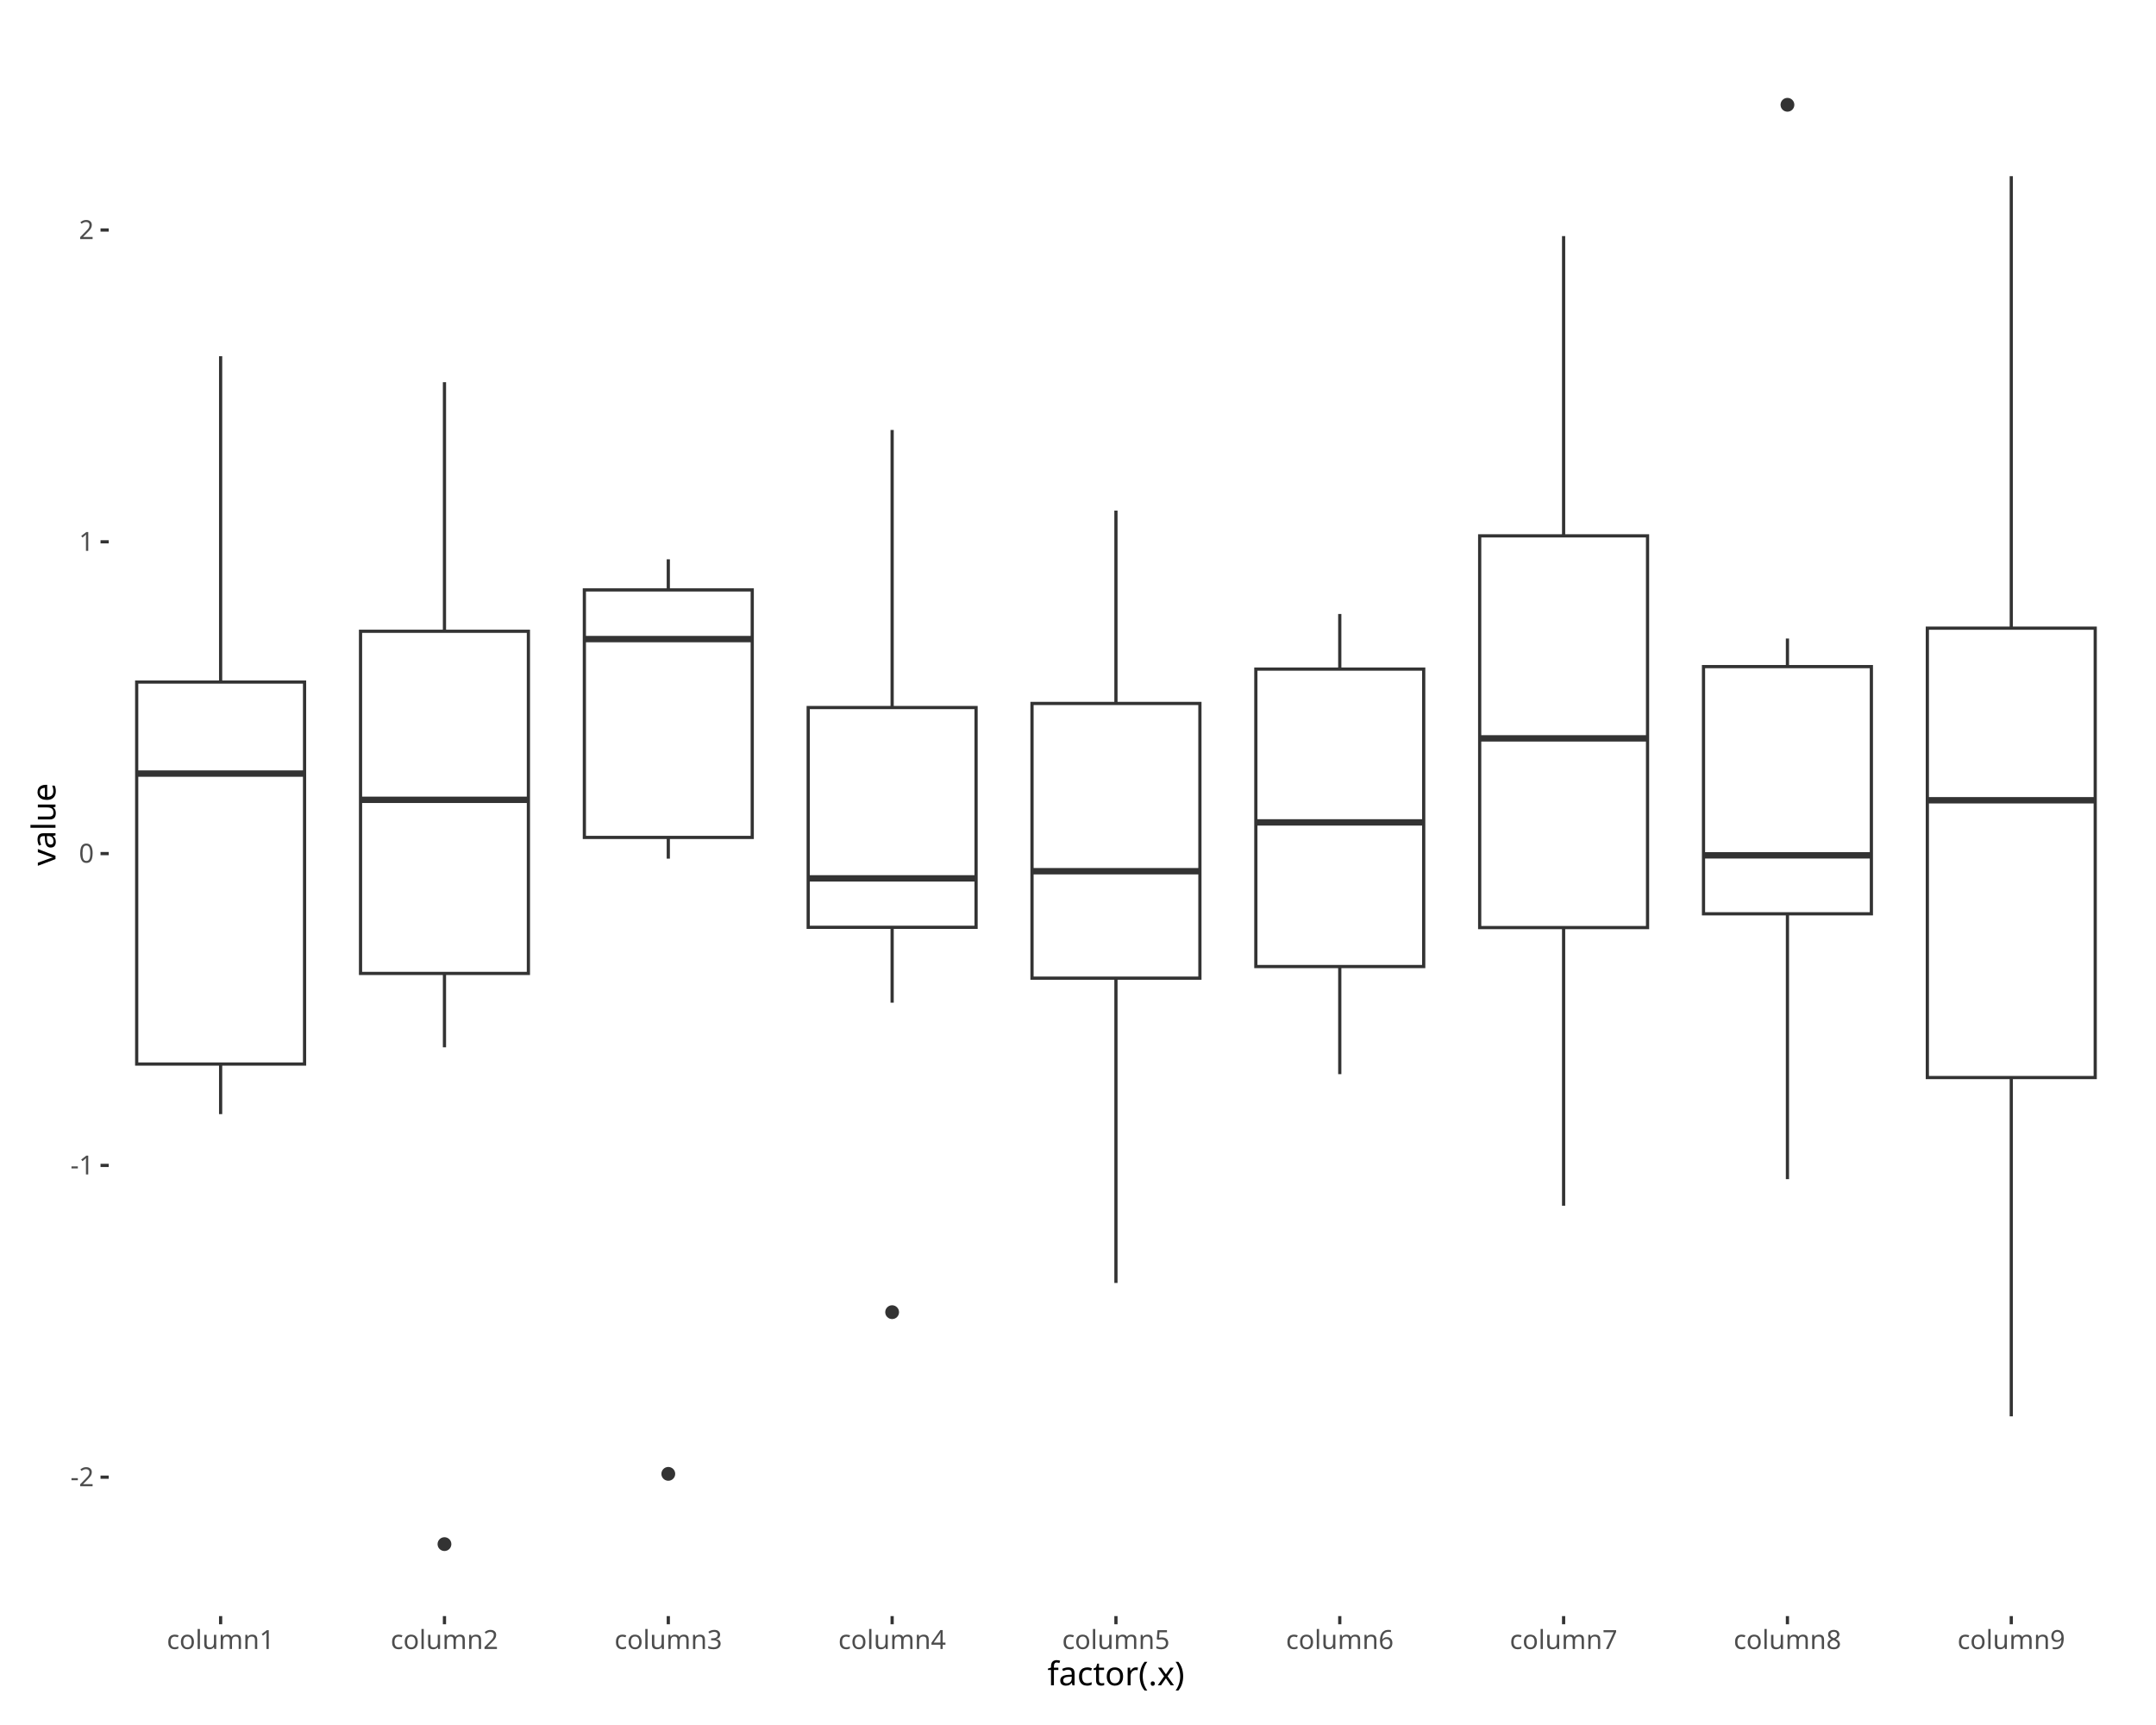
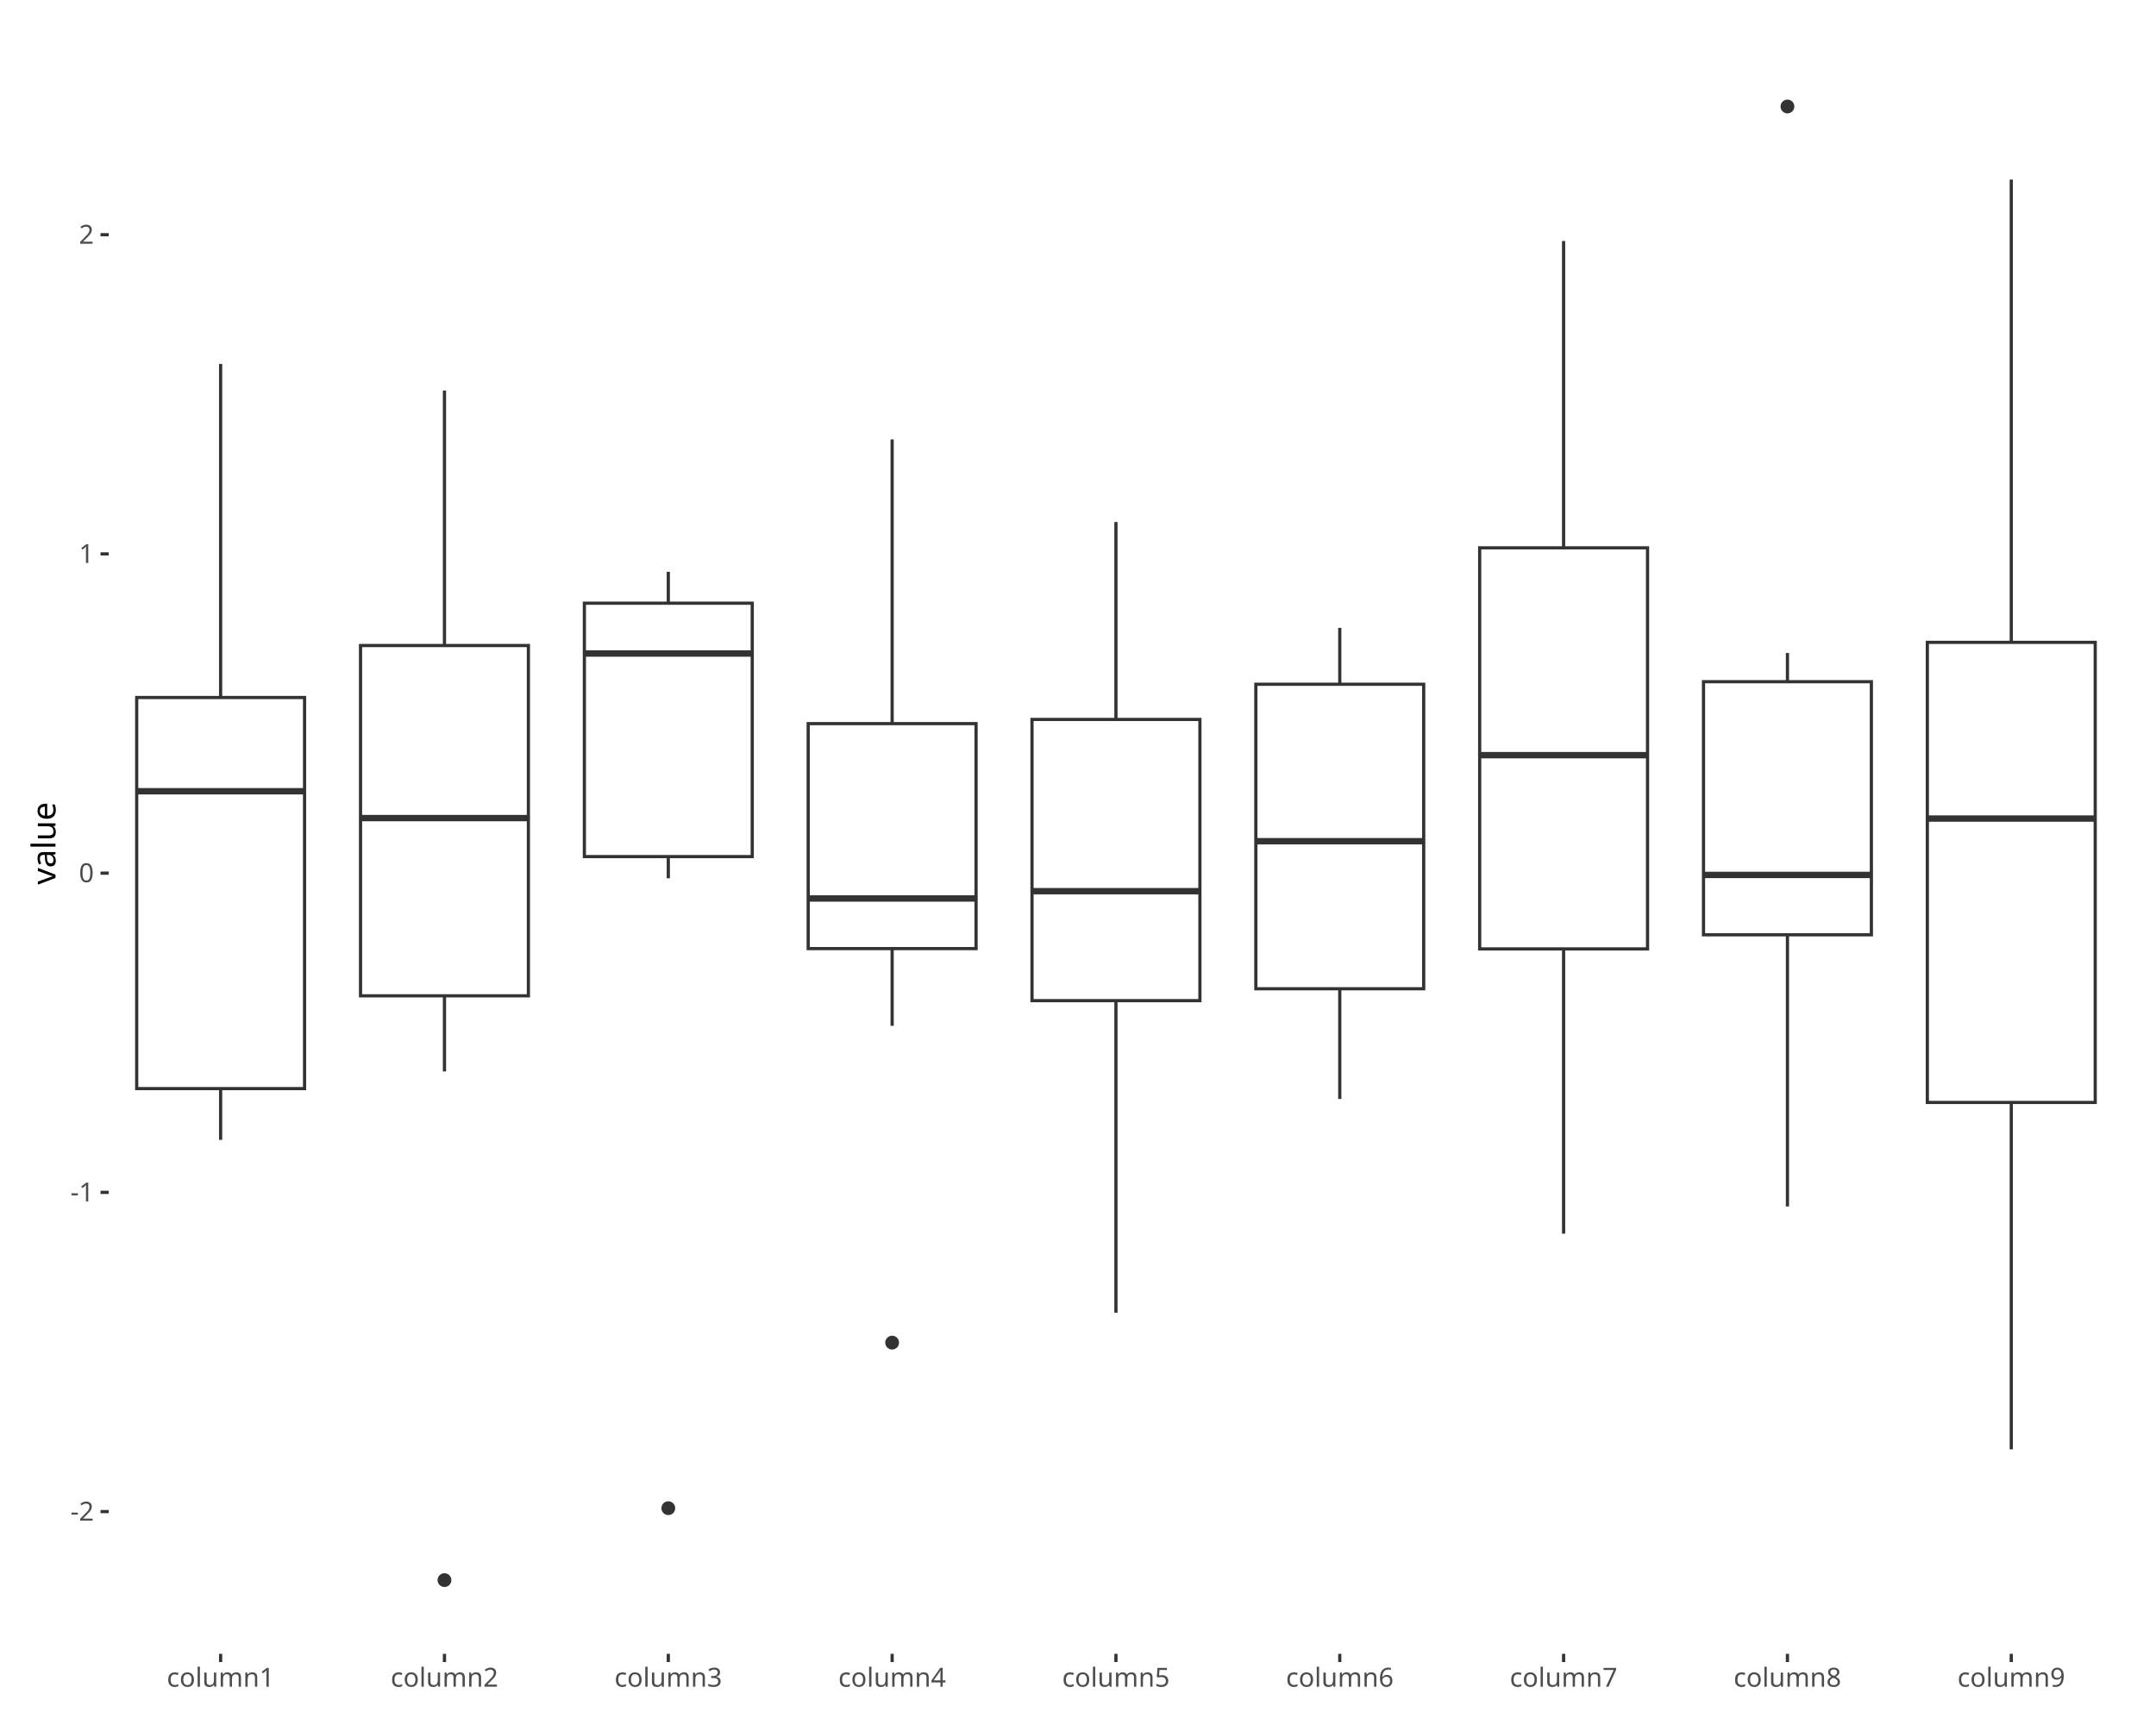
<svg xmlns="http://www.w3.org/2000/svg" class="svglite" data-engine-version="2.0" width="720.00pt" height="576.00pt" viewBox="0 0 720.00 576.00">
  <defs>
    <style type="text/css">
    .svglite line, .svglite polyline, .svglite polygon, .svglite path, .svglite rect, .svglite circle {
      fill: none;
      stroke: #000000;
      stroke-linecap: round;
      stroke-linejoin: round;
      stroke-miterlimit: 10.00;
    }
  </style>
  </defs>
  <rect width="100%" height="100%" style="stroke: none; fill: #FFFFFF;" />
  <defs>
    <clipPath id="cpMC4wMHw3MjAuMDB8MC4wMHw1NzYuMDA=">
      <rect x="0.00" y="0.00" width="720.00" height="576.00" />
    </clipPath>
  </defs>
  <g clip-path="url(#cpMC4wMHw3MjAuMDB8MC4wMHw1NzYuMDA=)">
</g>
  <defs>
-     <clipPath id="cpMzYuMzF8NzA5LjA0fDEwLjk2fDUzOS42Mw==">
-       <rect x="36.31" y="10.96" width="672.73" height="528.67" />
+     <clipPath id="cpMzYuMzF8NzA5LjA0fDEwLjk2fDU1Mi4yMw==">
+       <rect x="36.31" y="10.96" width="672.73" height="541.27" />
    </clipPath>
  </defs>
-   <g clip-path="url(#cpMzYuMzF8NzA5LjA0fDEwLjk2fDUzOS42Mw==)">
+   <g clip-path="url(#cpMzYuMzF8NzA5LjA0fDEwLjk2fDU1Mi4yMw==)">
</g>
  <g clip-path="url(#cpMC4wMHw3MjAuMDB8MC4wMHw1NzYuMDA=)">
</g>
  <defs>
    <clipPath id="cpNS40OHw3MTQuNTJ8NS40OHw1NzAuNTI=">
      <rect x="5.48" y="5.48" width="709.04" height="565.04" />
    </clipPath>
  </defs>
  <g clip-path="url(#cpNS40OHw3MTQuNTJ8NS40OHw1NzAuNTI=)">
</g>
  <g clip-path="url(#cpMC4wMHw3MjAuMDB8MC4wMHw1NzYuMDA=)">
</g>
  <g clip-path="url(#cpNS40OHw3MTQuNTJ8NS40OHw1NzAuNTI=)">
</g>
-   <g clip-path="url(#cpMzYuMzF8NzA5LjA0fDEwLjk2fDUzOS42Mw==)">
-     <rect x="36.31" y="10.96" width="672.73" height="528.67" style="stroke-width: 1.07; stroke: none; fill: #FFFFFF;" />
-     <line x1="73.68" y1="227.75" x2="73.68" y2="118.94" style="stroke-width: 1.07; stroke: #333333; stroke-linecap: butt;" />
-     <line x1="73.68" y1="355.30" x2="73.68" y2="372.02" style="stroke-width: 1.07; stroke: #333333; stroke-linecap: butt;" />
-     <polygon points="45.65,227.75 45.65,355.30 101.71,355.30 101.71,227.75 45.65,227.75 " style="stroke-width: 1.07; stroke: #333333; stroke-linecap: butt; stroke-linejoin: miter; fill: #FFFFFF;" />
-     <line x1="45.65" y1="258.31" x2="101.71" y2="258.31" style="stroke-width: 2.13; stroke: #333333; stroke-linecap: butt; stroke-linejoin: miter;" />
-     <circle cx="148.43" cy="515.60" r="1.95" style="stroke-width: 0.71; stroke: #333333; fill: #333333;" />
-     <line x1="148.43" y1="210.79" x2="148.43" y2="127.63" style="stroke-width: 1.07; stroke: #333333; stroke-linecap: butt;" />
-     <line x1="148.43" y1="325.04" x2="148.43" y2="349.70" style="stroke-width: 1.07; stroke: #333333; stroke-linecap: butt;" />
-     <polygon points="120.40,210.79 120.40,325.04 176.46,325.04 176.46,210.79 120.40,210.79 " style="stroke-width: 1.07; stroke: #333333; stroke-linecap: butt; stroke-linejoin: miter; fill: #FFFFFF;" />
-     <line x1="120.40" y1="267.07" x2="176.46" y2="267.07" style="stroke-width: 2.13; stroke: #333333; stroke-linecap: butt; stroke-linejoin: miter;" />
-     <circle cx="223.18" cy="492.14" r="1.95" style="stroke-width: 0.71; stroke: #333333; fill: #333333;" />
-     <line x1="223.18" y1="196.98" x2="223.18" y2="186.76" style="stroke-width: 1.07; stroke: #333333; stroke-linecap: butt;" />
-     <line x1="223.18" y1="279.63" x2="223.18" y2="286.71" style="stroke-width: 1.07; stroke: #333333; stroke-linecap: butt;" />
-     <polygon points="195.15,196.98 195.15,279.63 251.21,279.63 251.21,196.98 195.15,196.98 " style="stroke-width: 1.07; stroke: #333333; stroke-linecap: butt; stroke-linejoin: miter; fill: #FFFFFF;" />
-     <line x1="195.15" y1="213.40" x2="251.21" y2="213.40" style="stroke-width: 2.13; stroke: #333333; stroke-linecap: butt; stroke-linejoin: miter;" />
-     <circle cx="297.93" cy="438.15" r="1.95" style="stroke-width: 0.71; stroke: #333333; fill: #333333;" />
-     <line x1="297.93" y1="236.26" x2="297.93" y2="143.57" style="stroke-width: 1.07; stroke: #333333; stroke-linecap: butt;" />
-     <line x1="297.93" y1="309.64" x2="297.93" y2="334.81" style="stroke-width: 1.07; stroke: #333333; stroke-linecap: butt;" />
-     <polygon points="269.90,236.26 269.90,309.64 325.96,309.64 325.96,236.26 269.90,236.26 " style="stroke-width: 1.07; stroke: #333333; stroke-linecap: butt; stroke-linejoin: miter; fill: #FFFFFF;" />
-     <line x1="269.90" y1="293.30" x2="325.96" y2="293.30" style="stroke-width: 2.13; stroke: #333333; stroke-linecap: butt; stroke-linejoin: miter;" />
-     <line x1="372.67" y1="234.89" x2="372.67" y2="170.50" style="stroke-width: 1.07; stroke: #333333; stroke-linecap: butt;" />
-     <line x1="372.67" y1="326.62" x2="372.67" y2="428.39" style="stroke-width: 1.07; stroke: #333333; stroke-linecap: butt;" />
-     <polygon points="344.64,234.89 344.64,326.62 400.71,326.62 400.71,234.89 344.64,234.89 " style="stroke-width: 1.07; stroke: #333333; stroke-linecap: butt; stroke-linejoin: miter; fill: #FFFFFF;" />
-     <line x1="344.64" y1="290.91" x2="400.71" y2="290.91" style="stroke-width: 2.13; stroke: #333333; stroke-linecap: butt; stroke-linejoin: miter;" />
-     <line x1="447.42" y1="223.42" x2="447.42" y2="205.01" style="stroke-width: 1.07; stroke: #333333; stroke-linecap: butt;" />
-     <line x1="447.42" y1="322.74" x2="447.42" y2="358.68" style="stroke-width: 1.07; stroke: #333333; stroke-linecap: butt;" />
-     <polygon points="419.39,223.42 419.39,322.74 475.45,322.74 475.45,223.42 419.39,223.42 " style="stroke-width: 1.07; stroke: #333333; stroke-linecap: butt; stroke-linejoin: miter; fill: #FFFFFF;" />
-     <line x1="419.39" y1="274.61" x2="475.45" y2="274.61" style="stroke-width: 2.13; stroke: #333333; stroke-linecap: butt; stroke-linejoin: miter;" />
-     <line x1="522.17" y1="178.93" x2="522.17" y2="78.84" style="stroke-width: 1.07; stroke: #333333; stroke-linecap: butt;" />
-     <line x1="522.17" y1="309.73" x2="522.17" y2="402.61" style="stroke-width: 1.07; stroke: #333333; stroke-linecap: butt;" />
-     <polygon points="494.14,178.93 494.14,309.73 550.20,309.73 550.20,178.93 494.14,178.93 " style="stroke-width: 1.07; stroke: #333333; stroke-linecap: butt; stroke-linejoin: miter; fill: #FFFFFF;" />
-     <line x1="494.14" y1="246.55" x2="550.20" y2="246.55" style="stroke-width: 2.13; stroke: #333333; stroke-linecap: butt; stroke-linejoin: miter;" />
-     <circle cx="596.92" cy="34.99" r="1.95" style="stroke-width: 0.71; stroke: #333333; fill: #333333;" />
-     <line x1="596.92" y1="222.59" x2="596.92" y2="213.22" style="stroke-width: 1.07; stroke: #333333; stroke-linecap: butt;" />
-     <line x1="596.92" y1="305.13" x2="596.92" y2="393.73" style="stroke-width: 1.07; stroke: #333333; stroke-linecap: butt;" />
-     <polygon points="568.89,222.59 568.89,305.13 624.95,305.13 624.95,222.59 568.89,222.59 " style="stroke-width: 1.07; stroke: #333333; stroke-linecap: butt; stroke-linejoin: miter; fill: #FFFFFF;" />
-     <line x1="568.89" y1="285.61" x2="624.95" y2="285.61" style="stroke-width: 2.13; stroke: #333333; stroke-linecap: butt; stroke-linejoin: miter;" />
-     <line x1="671.67" y1="209.75" x2="671.67" y2="58.83" style="stroke-width: 1.07; stroke: #333333; stroke-linecap: butt;" />
-     <line x1="671.67" y1="359.81" x2="671.67" y2="472.94" style="stroke-width: 1.07; stroke: #333333; stroke-linecap: butt;" />
-     <polygon points="643.64,209.75 643.64,359.81 699.70,359.81 699.70,209.75 643.64,209.75 " style="stroke-width: 1.07; stroke: #333333; stroke-linecap: butt; stroke-linejoin: miter; fill: #FFFFFF;" />
-     <line x1="643.64" y1="267.22" x2="699.70" y2="267.22" style="stroke-width: 2.13; stroke: #333333; stroke-linecap: butt; stroke-linejoin: miter;" />
-   </g>
-   <g clip-path="url(#cpNS40OHw3MTQuNTJ8NS40OHw1NzAuNTI=)">
- </g>
-   <g clip-path="url(#cpMC4wMHw3MjAuMDB8MC4wMHw1NzYuMDA=)">
- </g>
-   <g clip-path="url(#cpNS40OHw3MTQuNTJ8NS40OHw1NzAuNTI=)">
- </g>
-   <g clip-path="url(#cpMC4wMHw3MjAuMDB8MC4wMHw1NzYuMDA=)">
- </g>
-   <g clip-path="url(#cpNS40OHw3MTQuNTJ8NS40OHw1NzAuNTI=)">
- </g>
-   <g clip-path="url(#cpMC4wMHw3MjAuMDB8MC4wMHw1NzYuMDA=)">
- </g>
-   <g clip-path="url(#cpNS40OHw3MTQuNTJ8NS40OHw1NzAuNTI=)">
- </g>
-   <g clip-path="url(#cpMC4wMHw3MjAuMDB8MC4wMHw1NzYuMDA=)">
- </g>
-   <g clip-path="url(#cpNS40OHw3MTQuNTJ8NS40OHw1NzAuNTI=)">
- </g>
-   <g clip-path="url(#cpMC4wMHw3MjAuMDB8MC4wMHw1NzYuMDA=)">
- </g>
-   <g clip-path="url(#cpNS40OHw3MTQuNTJ8NS40OHw1NzAuNTI=)">
- </g>
-   <g clip-path="url(#cpMC4wMHw3MjAuMDB8MC4wMHw1NzYuMDA=)">
- </g>
-   <g clip-path="url(#cpNS40OHw3MTQuNTJ8NS40OHw1NzAuNTI=)">
- </g>
-   <g clip-path="url(#cpMC4wMHw3MjAuMDB8MC4wMHw1NzYuMDA=)">
-     <polyline points="73.68,542.37 73.68,539.63 " style="stroke-width: 1.07; stroke: #333333; stroke-linecap: butt;" />
-     <polyline points="148.43,542.37 148.43,539.63 " style="stroke-width: 1.07; stroke: #333333; stroke-linecap: butt;" />
-     <polyline points="223.18,542.37 223.18,539.63 " style="stroke-width: 1.07; stroke: #333333; stroke-linecap: butt;" />
-     <polyline points="297.93,542.37 297.93,539.63 " style="stroke-width: 1.07; stroke: #333333; stroke-linecap: butt;" />
-     <polyline points="372.67,542.37 372.67,539.63 " style="stroke-width: 1.07; stroke: #333333; stroke-linecap: butt;" />
-     <polyline points="447.42,542.37 447.42,539.63 " style="stroke-width: 1.07; stroke: #333333; stroke-linecap: butt;" />
-     <polyline points="522.17,542.37 522.17,539.63 " style="stroke-width: 1.07; stroke: #333333; stroke-linecap: butt;" />
-     <polyline points="596.92,542.37 596.92,539.63 " style="stroke-width: 1.07; stroke: #333333; stroke-linecap: butt;" />
-     <polyline points="671.67,542.37 671.67,539.63 " style="stroke-width: 1.07; stroke: #333333; stroke-linecap: butt;" />
-     <text x="73.68" y="550.62" text-anchor="middle" style="font-size: 8.80px; fill: #4D4D4D; font-family: sans;" textLength="33.27px" lengthAdjust="spacingAndGlyphs">column1</text>
-     <text x="148.43" y="550.62" text-anchor="middle" style="font-size: 8.80px; fill: #4D4D4D; font-family: sans;" textLength="33.27px" lengthAdjust="spacingAndGlyphs">column2</text>
-     <text x="223.18" y="550.62" text-anchor="middle" style="font-size: 8.80px; fill: #4D4D4D; font-family: sans;" textLength="33.27px" lengthAdjust="spacingAndGlyphs">column3</text>
-     <text x="297.93" y="550.62" text-anchor="middle" style="font-size: 8.80px; fill: #4D4D4D; font-family: sans;" textLength="33.27px" lengthAdjust="spacingAndGlyphs">column4</text>
-     <text x="372.67" y="550.62" text-anchor="middle" style="font-size: 8.80px; fill: #4D4D4D; font-family: sans;" textLength="33.27px" lengthAdjust="spacingAndGlyphs">column5</text>
-     <text x="447.42" y="550.62" text-anchor="middle" style="font-size: 8.80px; fill: #4D4D4D; font-family: sans;" textLength="33.27px" lengthAdjust="spacingAndGlyphs">column6</text>
-     <text x="522.17" y="550.62" text-anchor="middle" style="font-size: 8.80px; fill: #4D4D4D; font-family: sans;" textLength="33.27px" lengthAdjust="spacingAndGlyphs">column7</text>
-     <text x="596.92" y="550.62" text-anchor="middle" style="font-size: 8.80px; fill: #4D4D4D; font-family: sans;" textLength="33.27px" lengthAdjust="spacingAndGlyphs">column8</text>
-     <text x="671.67" y="550.62" text-anchor="middle" style="font-size: 8.80px; fill: #4D4D4D; font-family: sans;" textLength="33.27px" lengthAdjust="spacingAndGlyphs">column9</text>
-   </g>
-   <g clip-path="url(#cpNS40OHw3MTQuNTJ8NS40OHw1NzAuNTI=)">
- </g>
-   <g clip-path="url(#cpMC4wMHw3MjAuMDB8MC4wMHw1NzYuMDA=)">
-     <text x="372.67" y="562.76" text-anchor="middle" style="font-size: 11.00px; font-family: sans;" textLength="43.40px" lengthAdjust="spacingAndGlyphs">factor(.x)</text>
-   </g>
-   <g clip-path="url(#cpNS40OHw3MTQuNTJ8NS40OHw1NzAuNTI=)">
- </g>
-   <g clip-path="url(#cpMC4wMHw3MjAuMDB8MC4wMHw1NzYuMDA=)">
-     <text x="31.38" y="496.28" text-anchor="end" style="font-size: 8.80px; fill: #4D4D4D; font-family: sans;" textLength="7.82px" lengthAdjust="spacingAndGlyphs">-2</text>
-     <text x="31.38" y="392.17" text-anchor="end" style="font-size: 8.80px; fill: #4D4D4D; font-family: sans;" textLength="7.82px" lengthAdjust="spacingAndGlyphs">-1</text>
-     <text x="31.38" y="288.05" text-anchor="end" style="font-size: 8.80px; fill: #4D4D4D; font-family: sans;" textLength="4.89px" lengthAdjust="spacingAndGlyphs">0</text>
-     <text x="31.38" y="183.94" text-anchor="end" style="font-size: 8.80px; fill: #4D4D4D; font-family: sans;" textLength="4.89px" lengthAdjust="spacingAndGlyphs">1</text>
-     <text x="31.38" y="79.83" text-anchor="end" style="font-size: 8.80px; fill: #4D4D4D; font-family: sans;" textLength="4.89px" lengthAdjust="spacingAndGlyphs">2</text>
-     <polyline points="33.57,493.25 36.31,493.25 " style="stroke-width: 1.07; stroke: #333333; stroke-linecap: butt;" />
-     <polyline points="33.57,389.14 36.31,389.14 " style="stroke-width: 1.07; stroke: #333333; stroke-linecap: butt;" />
-     <polyline points="33.57,285.03 36.31,285.03 " style="stroke-width: 1.07; stroke: #333333; stroke-linecap: butt;" />
-     <polyline points="33.57,180.91 36.31,180.91 " style="stroke-width: 1.07; stroke: #333333; stroke-linecap: butt;" />
-     <polyline points="33.57,76.80 36.31,76.80 " style="stroke-width: 1.07; stroke: #333333; stroke-linecap: butt;" />
-   </g>
-   <g clip-path="url(#cpNS40OHw3MTQuNTJ8NS40OHw1NzAuNTI=)">
- </g>
-   <g clip-path="url(#cpMC4wMHw3MjAuMDB8MC4wMHw1NzYuMDA=)">
-     <text transform="translate(18.53,275.30) rotate(-90)" text-anchor="middle" style="font-size: 11.00px; font-family: sans;" textLength="26.30px" lengthAdjust="spacingAndGlyphs">value</text>
-   </g>
-   <g clip-path="url(#cpNS40OHw3MTQuNTJ8NS40OHw1NzAuNTI=)">
- </g>
-   <g clip-path="url(#cpMC4wMHw3MjAuMDB8MC4wMHw1NzYuMDA=)">
- </g>
-   <g clip-path="url(#cpNS40OHw3MTQuNTJ8NS40OHw1NzAuNTI=)">
- </g>
-   <g clip-path="url(#cpMC4wMHw3MjAuMDB8MC4wMHw1NzYuMDA=)">
- </g>
-   <g clip-path="url(#cpNS40OHw3MTQuNTJ8NS40OHw1NzAuNTI=)">
- </g>
-   <g clip-path="url(#cpMC4wMHw3MjAuMDB8MC4wMHw1NzYuMDA=)">
- </g>
-   <g clip-path="url(#cpNS40OHw3MTQuNTJ8NS40OHw1NzAuNTI=)">
- </g>
-   <g clip-path="url(#cpMC4wMHw3MjAuMDB8MC4wMHw1NzYuMDA=)">
- </g>
-   <g clip-path="url(#cpNS40OHw3MTQuNTJ8NS40OHw1NzAuNTI=)">
- </g>
-   <g clip-path="url(#cpMC4wMHw3MjAuMDB8MC4wMHw1NzYuMDA=)">
- </g>
-   <g clip-path="url(#cpNS40OHw3MTQuNTJ8NS40OHw1NzAuNTI=)">
- </g>
-   <g clip-path="url(#cpMC4wMHw3MjAuMDB8MC4wMHw1NzYuMDA=)">
- </g>
-   <g clip-path="url(#cpNS40OHw3MTQuNTJ8NS40OHw1NzAuNTI=)">
- </g>
-   <g clip-path="url(#cpMC4wMHw3MjAuMDB8MC4wMHw1NzYuMDA=)">
- </g>
-   <g clip-path="url(#cpNS40OHw3MTQuNTJ8NS40OHw1NzAuNTI=)">
- </g>
-   <g clip-path="url(#cpMC4wMHw3MjAuMDB8MC4wMHw1NzYuMDA=)">
- </g>
-   <g clip-path="url(#cpNS40OHw3MTQuNTJ8NS40OHw1NzAuNTI=)">
- </g>
-   <g clip-path="url(#cpMC4wMHw3MjAuMDB8MC4wMHw1NzYuMDA=)">
- </g>
-   <g clip-path="url(#cpNS40OHw3MTQuNTJ8NS40OHw1NzAuNTI=)">
- </g>
-   <g clip-path="url(#cpMC4wMHw3MjAuMDB8MC4wMHw1NzYuMDA=)">
- </g>
-   <g clip-path="url(#cpNS40OHw3MTQuNTJ8NS40OHw1NzAuNTI=)">
- </g>
-   <g clip-path="url(#cpMC4wMHw3MjAuMDB8MC4wMHw1NzYuMDA=)">
- </g>
-   <g clip-path="url(#cpMzYuMzF8NzA5LjA0fDEwLjk2fDUzOS42Mw==)">
+   <g clip-path="url(#cpMzYuMzF8NzA5LjA0fDEwLjk2fDU1Mi4yMw==)">
+     <rect x="36.31" y="10.96" width="672.73" height="541.27" style="stroke-width: 1.07; stroke: none; fill: #FFFFFF;" />
+     <line x1="73.68" y1="232.91" x2="73.68" y2="121.51" style="stroke-width: 1.07; stroke: #333333; stroke-linecap: butt;" />
+     <line x1="73.68" y1="363.50" x2="73.68" y2="380.63" style="stroke-width: 1.07; stroke: #333333; stroke-linecap: butt;" />
+     <polygon points="45.65,232.91 45.65,363.50 101.71,363.50 101.71,232.91 45.65,232.91 " style="stroke-width: 1.07; stroke: #333333; stroke-linecap: butt; stroke-linejoin: miter; fill: #FFFFFF;" />
+     <line x1="45.65" y1="264.21" x2="101.71" y2="264.21" style="stroke-width: 2.13; stroke: #333333; stroke-linecap: butt; stroke-linejoin: miter;" />
+     <circle cx="148.43" cy="527.62" r="1.95" style="stroke-width: 0.71; stroke: #333333; fill: #333333;" />
+     <line x1="148.43" y1="215.55" x2="148.43" y2="130.41" style="stroke-width: 1.07; stroke: #333333; stroke-linecap: butt;" />
+     <line x1="148.43" y1="332.52" x2="148.43" y2="357.77" style="stroke-width: 1.07; stroke: #333333; stroke-linecap: butt;" />
+     <polygon points="120.40,215.55 120.40,332.52 176.46,332.52 176.46,215.55 120.40,215.55 " style="stroke-width: 1.07; stroke: #333333; stroke-linecap: butt; stroke-linejoin: miter; fill: #FFFFFF;" />
+     <line x1="120.40" y1="273.17" x2="176.46" y2="273.17" style="stroke-width: 2.13; stroke: #333333; stroke-linecap: butt; stroke-linejoin: miter;" />
+     <circle cx="223.18" cy="503.60" r="1.95" style="stroke-width: 0.71; stroke: #333333; fill: #333333;" />
+     <line x1="223.18" y1="201.41" x2="223.18" y2="190.95" style="stroke-width: 1.07; stroke: #333333; stroke-linecap: butt;" />
+     <line x1="223.18" y1="286.03" x2="223.18" y2="293.28" style="stroke-width: 1.07; stroke: #333333; stroke-linecap: butt;" />
+     <polygon points="195.15,201.41 195.15,286.03 251.21,286.03 251.21,201.41 195.15,201.41 " style="stroke-width: 1.07; stroke: #333333; stroke-linecap: butt; stroke-linejoin: miter; fill: #FFFFFF;" />
+     <line x1="195.15" y1="218.22" x2="251.21" y2="218.22" style="stroke-width: 2.13; stroke: #333333; stroke-linecap: butt; stroke-linejoin: miter;" />
+     <circle cx="297.93" cy="448.32" r="1.95" style="stroke-width: 0.71; stroke: #333333; fill: #333333;" />
+     <line x1="297.93" y1="241.63" x2="297.93" y2="146.73" style="stroke-width: 1.07; stroke: #333333; stroke-linecap: butt;" />
+     <line x1="297.93" y1="316.75" x2="297.93" y2="342.52" style="stroke-width: 1.07; stroke: #333333; stroke-linecap: butt;" />
+     <polygon points="269.90,241.63 269.90,316.75 325.96,316.75 325.96,241.63 269.90,241.63 " style="stroke-width: 1.07; stroke: #333333; stroke-linecap: butt; stroke-linejoin: miter; fill: #FFFFFF;" />
+     <line x1="269.90" y1="300.02" x2="325.96" y2="300.02" style="stroke-width: 2.13; stroke: #333333; stroke-linecap: butt; stroke-linejoin: miter;" />
+     <line x1="372.67" y1="240.23" x2="372.67" y2="174.30" style="stroke-width: 1.07; stroke: #333333; stroke-linecap: butt;" />
+     <line x1="372.67" y1="334.13" x2="372.67" y2="438.34" style="stroke-width: 1.07; stroke: #333333; stroke-linecap: butt;" />
+     <polygon points="344.64,240.23 344.64,334.13 400.71,334.13 400.71,240.23 344.64,240.23 " style="stroke-width: 1.07; stroke: #333333; stroke-linecap: butt; stroke-linejoin: miter; fill: #FFFFFF;" />
+     <line x1="344.64" y1="297.58" x2="400.71" y2="297.58" style="stroke-width: 2.13; stroke: #333333; stroke-linecap: butt; stroke-linejoin: miter;" />
+     <line x1="447.42" y1="228.48" x2="447.42" y2="209.64" style="stroke-width: 1.07; stroke: #333333; stroke-linecap: butt;" />
+     <line x1="447.42" y1="330.16" x2="447.42" y2="366.97" style="stroke-width: 1.07; stroke: #333333; stroke-linecap: butt;" />
+     <polygon points="419.39,228.48 419.39,330.16 475.45,330.16 475.45,228.48 419.39,228.48 " style="stroke-width: 1.07; stroke: #333333; stroke-linecap: butt; stroke-linejoin: miter; fill: #FFFFFF;" />
+     <line x1="419.39" y1="280.89" x2="475.45" y2="280.89" style="stroke-width: 2.13; stroke: #333333; stroke-linecap: butt; stroke-linejoin: miter;" />
+     <line x1="522.17" y1="182.93" x2="522.17" y2="80.46" style="stroke-width: 1.07; stroke: #333333; stroke-linecap: butt;" />
+     <line x1="522.17" y1="316.85" x2="522.17" y2="411.94" style="stroke-width: 1.07; stroke: #333333; stroke-linecap: butt;" />
+     <polygon points="494.14,182.93 494.14,316.85 550.20,316.85 550.20,182.93 494.14,182.93 " style="stroke-width: 1.07; stroke: #333333; stroke-linecap: butt; stroke-linejoin: miter; fill: #FFFFFF;" />
+     <line x1="494.14" y1="252.16" x2="550.20" y2="252.16" style="stroke-width: 2.13; stroke: #333333; stroke-linecap: butt; stroke-linejoin: miter;" />
+     <circle cx="596.92" cy="35.56" r="1.95" style="stroke-width: 0.71; stroke: #333333; fill: #333333;" />
+     <line x1="596.92" y1="227.63" x2="596.92" y2="218.03" style="stroke-width: 1.07; stroke: #333333; stroke-linecap: butt;" />
+     <line x1="596.92" y1="312.14" x2="596.92" y2="402.85" style="stroke-width: 1.07; stroke: #333333; stroke-linecap: butt;" />
+     <polygon points="568.89,227.63 568.89,312.14 624.95,312.14 624.95,227.63 568.89,227.63 " style="stroke-width: 1.07; stroke: #333333; stroke-linecap: butt; stroke-linejoin: miter; fill: #FFFFFF;" />
+     <line x1="568.89" y1="292.15" x2="624.95" y2="292.15" style="stroke-width: 2.13; stroke: #333333; stroke-linecap: butt; stroke-linejoin: miter;" />
+     <line x1="671.67" y1="214.49" x2="671.67" y2="59.97" style="stroke-width: 1.07; stroke: #333333; stroke-linecap: butt;" />
+     <line x1="671.67" y1="368.12" x2="671.67" y2="483.95" style="stroke-width: 1.07; stroke: #333333; stroke-linecap: butt;" />
+     <polygon points="643.64,214.49 643.64,368.12 699.70,368.12 699.70,214.49 643.64,214.49 " style="stroke-width: 1.07; stroke: #333333; stroke-linecap: butt; stroke-linejoin: miter; fill: #FFFFFF;" />
+     <line x1="643.64" y1="273.33" x2="699.70" y2="273.33" style="stroke-width: 2.13; stroke: #333333; stroke-linecap: butt; stroke-linejoin: miter;" />
+   </g>
+   <g clip-path="url(#cpNS40OHw3MTQuNTJ8NS40OHw1NzAuNTI=)">
+ </g>
+   <g clip-path="url(#cpMC4wMHw3MjAuMDB8MC4wMHw1NzYuMDA=)">
+ </g>
+   <g clip-path="url(#cpNS40OHw3MTQuNTJ8NS40OHw1NzAuNTI=)">
+ </g>
+   <g clip-path="url(#cpMC4wMHw3MjAuMDB8MC4wMHw1NzYuMDA=)">
+ </g>
+   <g clip-path="url(#cpNS40OHw3MTQuNTJ8NS40OHw1NzAuNTI=)">
+ </g>
+   <g clip-path="url(#cpMC4wMHw3MjAuMDB8MC4wMHw1NzYuMDA=)">
+ </g>
+   <g clip-path="url(#cpNS40OHw3MTQuNTJ8NS40OHw1NzAuNTI=)">
+ </g>
+   <g clip-path="url(#cpMC4wMHw3MjAuMDB8MC4wMHw1NzYuMDA=)">
+ </g>
+   <g clip-path="url(#cpNS40OHw3MTQuNTJ8NS40OHw1NzAuNTI=)">
+ </g>
+   <g clip-path="url(#cpMC4wMHw3MjAuMDB8MC4wMHw1NzYuMDA=)">
+ </g>
+   <g clip-path="url(#cpNS40OHw3MTQuNTJ8NS40OHw1NzAuNTI=)">
+ </g>
+   <g clip-path="url(#cpMC4wMHw3MjAuMDB8MC4wMHw1NzYuMDA=)">
+ </g>
+   <g clip-path="url(#cpNS40OHw3MTQuNTJ8NS40OHw1NzAuNTI=)">
+ </g>
+   <g clip-path="url(#cpMC4wMHw3MjAuMDB8MC4wMHw1NzYuMDA=)">
+     <polyline points="73.68,554.97 73.68,552.23 " style="stroke-width: 1.07; stroke: #333333; stroke-linecap: butt;" />
+     <polyline points="148.43,554.97 148.43,552.23 " style="stroke-width: 1.07; stroke: #333333; stroke-linecap: butt;" />
+     <polyline points="223.18,554.97 223.18,552.23 " style="stroke-width: 1.07; stroke: #333333; stroke-linecap: butt;" />
+     <polyline points="297.93,554.97 297.93,552.23 " style="stroke-width: 1.07; stroke: #333333; stroke-linecap: butt;" />
+     <polyline points="372.67,554.97 372.67,552.23 " style="stroke-width: 1.07; stroke: #333333; stroke-linecap: butt;" />
+     <polyline points="447.42,554.97 447.42,552.23 " style="stroke-width: 1.07; stroke: #333333; stroke-linecap: butt;" />
+     <polyline points="522.17,554.97 522.17,552.23 " style="stroke-width: 1.07; stroke: #333333; stroke-linecap: butt;" />
+     <polyline points="596.92,554.97 596.92,552.23 " style="stroke-width: 1.07; stroke: #333333; stroke-linecap: butt;" />
+     <polyline points="671.67,554.97 671.67,552.23 " style="stroke-width: 1.07; stroke: #333333; stroke-linecap: butt;" />
+     <text x="73.68" y="563.21" text-anchor="middle" style="font-size: 8.80px; fill: #4D4D4D; font-family: sans;" textLength="33.27px" lengthAdjust="spacingAndGlyphs">column1</text>
+     <text x="148.43" y="563.21" text-anchor="middle" style="font-size: 8.80px; fill: #4D4D4D; font-family: sans;" textLength="33.27px" lengthAdjust="spacingAndGlyphs">column2</text>
+     <text x="223.18" y="563.21" text-anchor="middle" style="font-size: 8.80px; fill: #4D4D4D; font-family: sans;" textLength="33.27px" lengthAdjust="spacingAndGlyphs">column3</text>
+     <text x="297.93" y="563.21" text-anchor="middle" style="font-size: 8.80px; fill: #4D4D4D; font-family: sans;" textLength="33.27px" lengthAdjust="spacingAndGlyphs">column4</text>
+     <text x="372.67" y="563.21" text-anchor="middle" style="font-size: 8.80px; fill: #4D4D4D; font-family: sans;" textLength="33.27px" lengthAdjust="spacingAndGlyphs">column5</text>
+     <text x="447.42" y="563.21" text-anchor="middle" style="font-size: 8.80px; fill: #4D4D4D; font-family: sans;" textLength="33.27px" lengthAdjust="spacingAndGlyphs">column6</text>
+     <text x="522.17" y="563.21" text-anchor="middle" style="font-size: 8.80px; fill: #4D4D4D; font-family: sans;" textLength="33.27px" lengthAdjust="spacingAndGlyphs">column7</text>
+     <text x="596.92" y="563.21" text-anchor="middle" style="font-size: 8.80px; fill: #4D4D4D; font-family: sans;" textLength="33.27px" lengthAdjust="spacingAndGlyphs">column8</text>
+     <text x="671.67" y="563.21" text-anchor="middle" style="font-size: 8.80px; fill: #4D4D4D; font-family: sans;" textLength="33.27px" lengthAdjust="spacingAndGlyphs">column9</text>
+   </g>
+   <g clip-path="url(#cpNS40OHw3MTQuNTJ8NS40OHw1NzAuNTI=)">
+ </g>
+   <g clip-path="url(#cpMC4wMHw3MjAuMDB8MC4wMHw1NzYuMDA=)">
+ </g>
+   <g clip-path="url(#cpNS40OHw3MTQuNTJ8NS40OHw1NzAuNTI=)">
+ </g>
+   <g clip-path="url(#cpMC4wMHw3MjAuMDB8MC4wMHw1NzYuMDA=)">
+     <text x="31.38" y="507.77" text-anchor="end" style="font-size: 8.80px; fill: #4D4D4D; font-family: sans;" textLength="7.82px" lengthAdjust="spacingAndGlyphs">-2</text>
+     <text x="31.38" y="401.17" text-anchor="end" style="font-size: 8.80px; fill: #4D4D4D; font-family: sans;" textLength="7.82px" lengthAdjust="spacingAndGlyphs">-1</text>
+     <text x="31.38" y="294.58" text-anchor="end" style="font-size: 8.80px; fill: #4D4D4D; font-family: sans;" textLength="4.89px" lengthAdjust="spacingAndGlyphs">0</text>
+     <text x="31.38" y="187.99" text-anchor="end" style="font-size: 8.80px; fill: #4D4D4D; font-family: sans;" textLength="4.89px" lengthAdjust="spacingAndGlyphs">1</text>
+     <text x="31.38" y="81.40" text-anchor="end" style="font-size: 8.80px; fill: #4D4D4D; font-family: sans;" textLength="4.89px" lengthAdjust="spacingAndGlyphs">2</text>
+     <polyline points="33.57,504.74 36.31,504.74 " style="stroke-width: 1.07; stroke: #333333; stroke-linecap: butt;" />
+     <polyline points="33.57,398.15 36.31,398.15 " style="stroke-width: 1.07; stroke: #333333; stroke-linecap: butt;" />
+     <polyline points="33.57,291.55 36.31,291.55 " style="stroke-width: 1.07; stroke: #333333; stroke-linecap: butt;" />
+     <polyline points="33.57,184.96 36.31,184.96 " style="stroke-width: 1.07; stroke: #333333; stroke-linecap: butt;" />
+     <polyline points="33.57,78.37 36.31,78.37 " style="stroke-width: 1.07; stroke: #333333; stroke-linecap: butt;" />
+   </g>
+   <g clip-path="url(#cpNS40OHw3MTQuNTJ8NS40OHw1NzAuNTI=)">
+ </g>
+   <g clip-path="url(#cpMC4wMHw3MjAuMDB8MC4wMHw1NzYuMDA=)">
+     <text transform="translate(18.53,281.59) rotate(-90)" text-anchor="middle" style="font-size: 11.00px; font-family: sans;" textLength="26.30px" lengthAdjust="spacingAndGlyphs">value</text>
+   </g>
+   <g clip-path="url(#cpNS40OHw3MTQuNTJ8NS40OHw1NzAuNTI=)">
+ </g>
+   <g clip-path="url(#cpMC4wMHw3MjAuMDB8MC4wMHw1NzYuMDA=)">
+ </g>
+   <g clip-path="url(#cpNS40OHw3MTQuNTJ8NS40OHw1NzAuNTI=)">
+ </g>
+   <g clip-path="url(#cpMC4wMHw3MjAuMDB8MC4wMHw1NzYuMDA=)">
+ </g>
+   <g clip-path="url(#cpNS40OHw3MTQuNTJ8NS40OHw1NzAuNTI=)">
+ </g>
+   <g clip-path="url(#cpMC4wMHw3MjAuMDB8MC4wMHw1NzYuMDA=)">
+ </g>
+   <g clip-path="url(#cpNS40OHw3MTQuNTJ8NS40OHw1NzAuNTI=)">
+ </g>
+   <g clip-path="url(#cpMC4wMHw3MjAuMDB8MC4wMHw1NzYuMDA=)">
+ </g>
+   <g clip-path="url(#cpNS40OHw3MTQuNTJ8NS40OHw1NzAuNTI=)">
+ </g>
+   <g clip-path="url(#cpMC4wMHw3MjAuMDB8MC4wMHw1NzYuMDA=)">
+ </g>
+   <g clip-path="url(#cpNS40OHw3MTQuNTJ8NS40OHw1NzAuNTI=)">
+ </g>
+   <g clip-path="url(#cpMC4wMHw3MjAuMDB8MC4wMHw1NzYuMDA=)">
+ </g>
+   <g clip-path="url(#cpNS40OHw3MTQuNTJ8NS40OHw1NzAuNTI=)">
+ </g>
+   <g clip-path="url(#cpMC4wMHw3MjAuMDB8MC4wMHw1NzYuMDA=)">
+ </g>
+   <g clip-path="url(#cpNS40OHw3MTQuNTJ8NS40OHw1NzAuNTI=)">
+ </g>
+   <g clip-path="url(#cpMC4wMHw3MjAuMDB8MC4wMHw1NzYuMDA=)">
+ </g>
+   <g clip-path="url(#cpNS40OHw3MTQuNTJ8NS40OHw1NzAuNTI=)">
+ </g>
+   <g clip-path="url(#cpMC4wMHw3MjAuMDB8MC4wMHw1NzYuMDA=)">
+ </g>
+   <g clip-path="url(#cpNS40OHw3MTQuNTJ8NS40OHw1NzAuNTI=)">
+ </g>
+   <g clip-path="url(#cpMC4wMHw3MjAuMDB8MC4wMHw1NzYuMDA=)">
+ </g>
+   <g clip-path="url(#cpNS40OHw3MTQuNTJ8NS40OHw1NzAuNTI=)">
+ </g>
+   <g clip-path="url(#cpMC4wMHw3MjAuMDB8MC4wMHw1NzYuMDA=)">
+ </g>
+   <g clip-path="url(#cpMzYuMzF8NzA5LjA0fDEwLjk2fDU1Mi4yMw==)">
</g>
  <g clip-path="url(#cpMC4wMHw3MjAuMDB8MC4wMHw1NzYuMDA=)">
</g>
</svg>
